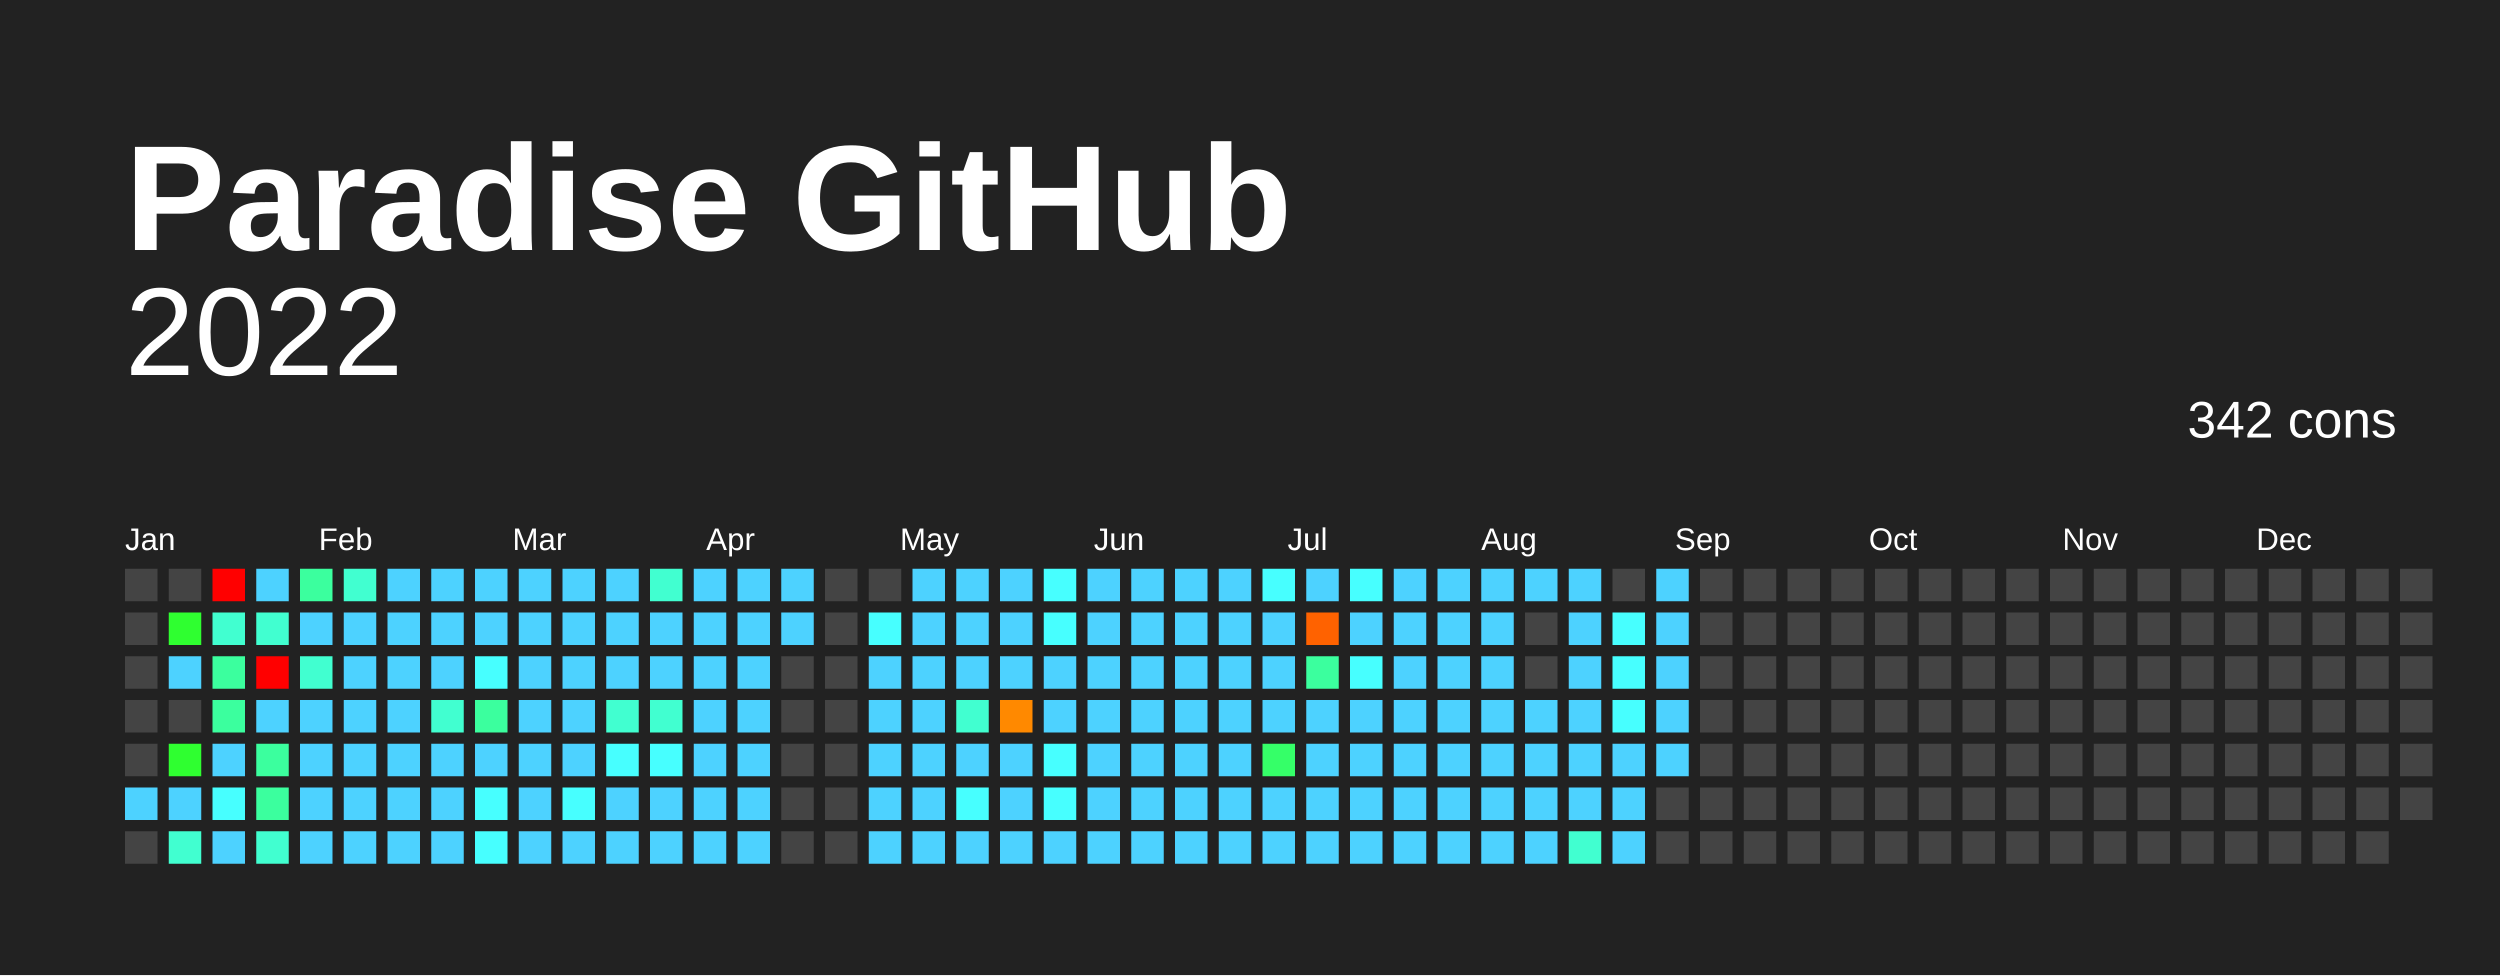
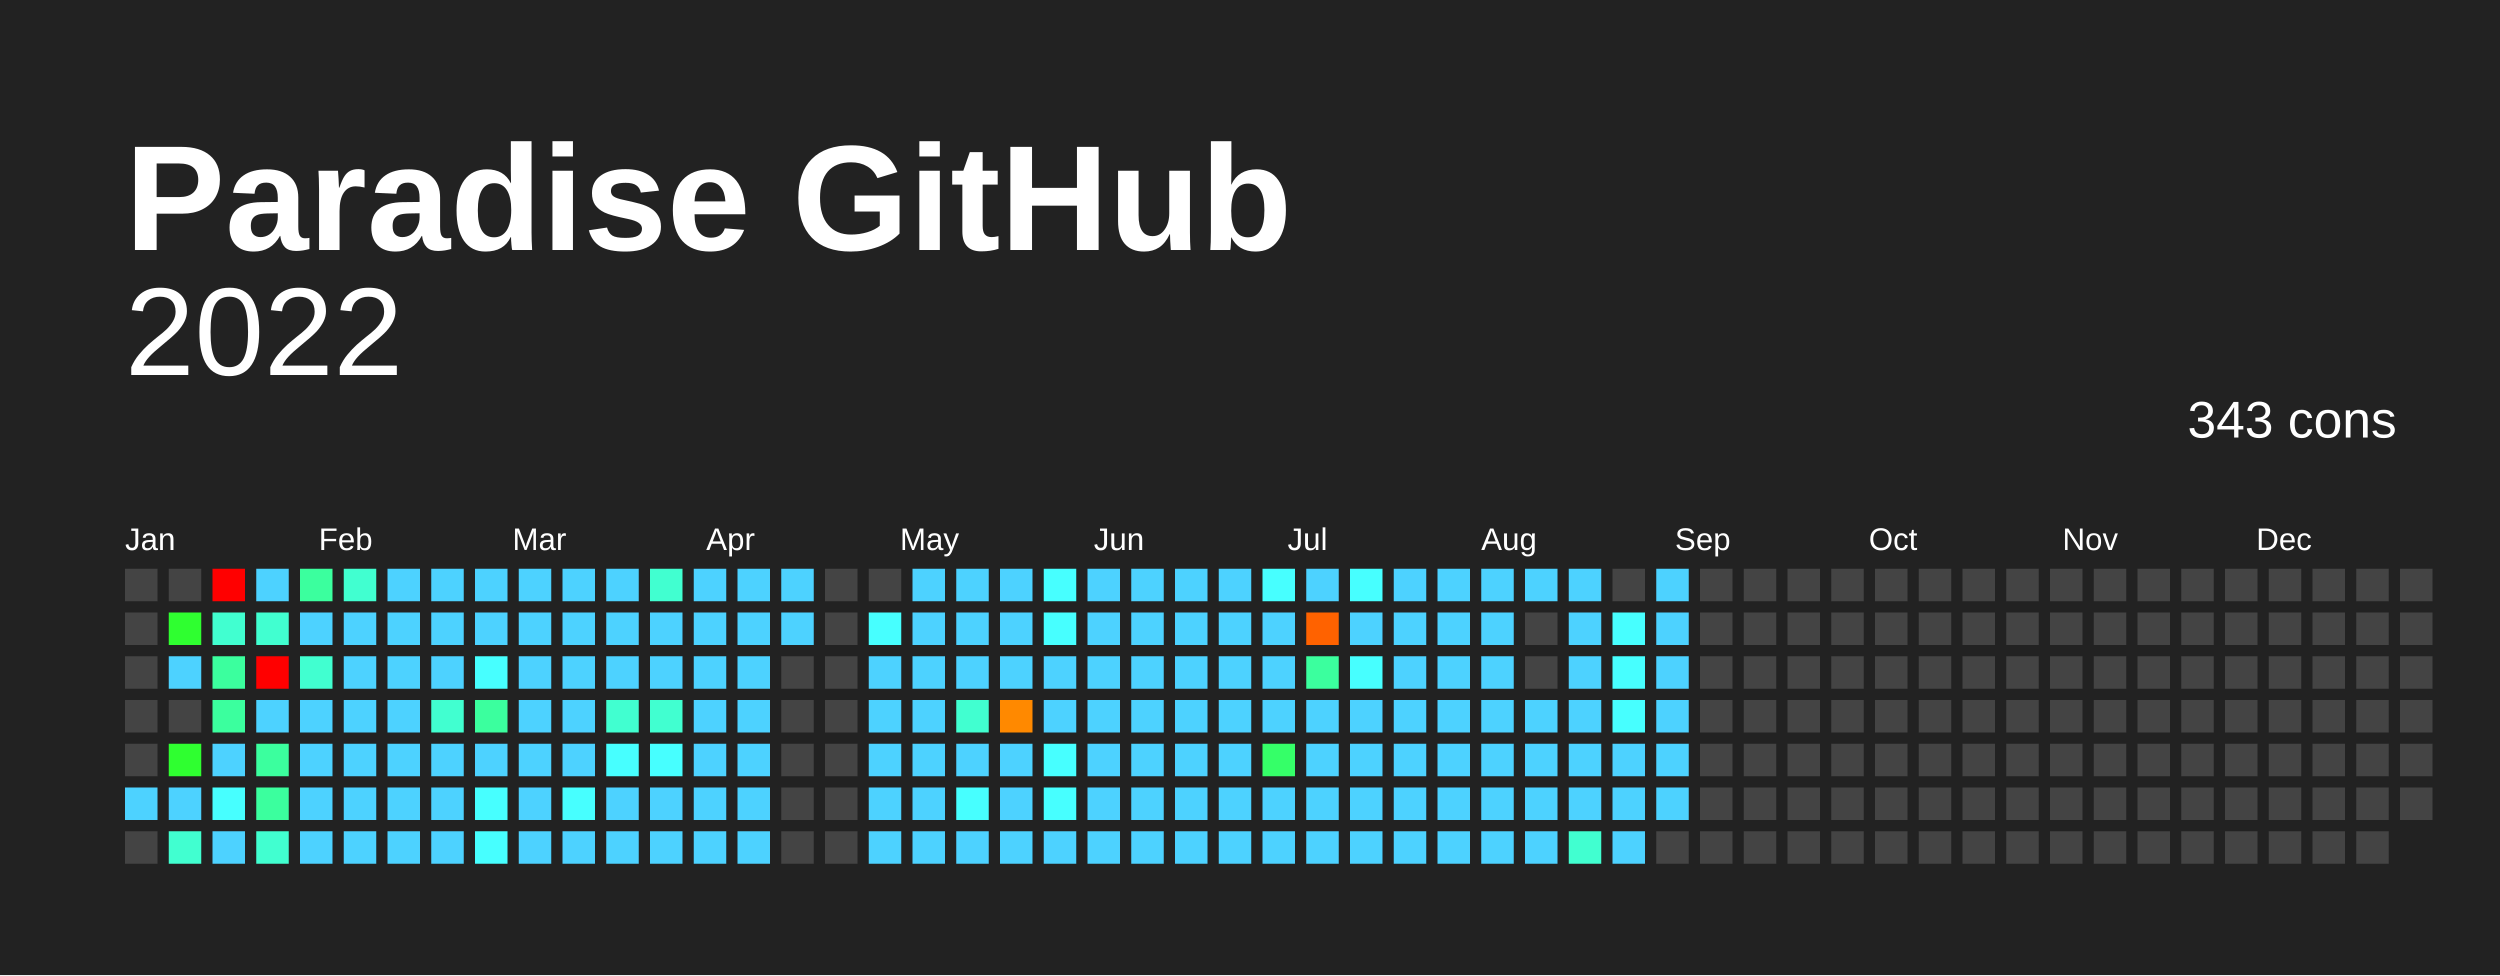
<svg xmlns="http://www.w3.org/2000/svg" baseProfile="full" height="78mm" version="1.1" viewBox="0,0,200,78" width="200mm">
  <defs />
  <rect fill="#222222" height="78" width="200" x="0" y="0" />
  <text fill="#FFFFFF" style="font-size:12px; font-family:Arial; font-weight:bold;" x="10" y="20">Paradise GitHub</text>
  <text alignment-baseline="hanging" fill="#FFFFFF" style="font-size:10.0px; font-family:Arial;" x="10" y="30">2022</text>
-   <text alignment-baseline="hanging" fill="#FFFFFF" style="font-size:4.125px; font-family:Arial;" x="175" y="35">342 cons</text>
+   <text alignment-baseline="hanging" fill="#FFFFFF" style="font-size:4.125px; font-family:Arial;" x="175" y="35">343 cons</text>
  <text fill="#FFFFFF" style="font-size:2.5px; font-family:Arial" x="10.0" y="44">Jan</text>
  <text fill="#FFFFFF" style="font-size:2.5px; font-family:Arial" x="25.5" y="44">Feb</text>
  <text fill="#FFFFFF" style="font-size:2.5px; font-family:Arial" x="41.0" y="44">Mar</text>
  <text fill="#FFFFFF" style="font-size:2.5px; font-family:Arial" x="56.5" y="44">Apr</text>
  <text fill="#FFFFFF" style="font-size:2.5px; font-family:Arial" x="72.0" y="44">May</text>
  <text fill="#FFFFFF" style="font-size:2.5px; font-family:Arial" x="87.5" y="44">Jun</text>
  <text fill="#FFFFFF" style="font-size:2.5px; font-family:Arial" x="103.0" y="44">Jul</text>
  <text fill="#FFFFFF" style="font-size:2.5px; font-family:Arial" x="118.5" y="44">Aug</text>
  <text fill="#FFFFFF" style="font-size:2.5px; font-family:Arial" x="134.0" y="44">Sep</text>
  <text fill="#FFFFFF" style="font-size:2.5px; font-family:Arial" x="149.5" y="44">Oct</text>
  <text fill="#FFFFFF" style="font-size:2.5px; font-family:Arial" x="165.0" y="44">Nov</text>
  <text fill="#FFFFFF" style="font-size:2.5px; font-family:Arial" x="180.5" y="44">Dec</text>
  <rect fill="#444444" height="2.6" width="2.6" x="10.0" y="45.5" />
  <rect fill="#444444" height="2.6" width="2.6" x="10.0" y="49.0" />
  <rect fill="#444444" height="2.6" width="2.6" x="10.0" y="52.5" />
  <rect fill="#444444" height="2.6" width="2.6" x="10.0" y="56.0" />
  <rect fill="#444444" height="2.6" width="2.6" x="10.0" y="59.5" />
  <rect fill="#4dd2ff" height="2.6" width="2.6" x="10.0" y="63.0" />
  <rect fill="#444444" height="2.6" width="2.6" x="10.0" y="66.5" />
  <rect fill="#444444" height="2.6" width="2.6" x="13.5" y="45.5" />
  <rect fill="#2fff30" height="2.6" width="2.6" x="13.5" y="49.0" />
  <rect fill="#4dd2ff" height="2.6" width="2.6" x="13.5" y="52.5" />
  <rect fill="#444444" height="2.6" width="2.6" x="13.5" y="56.0" />
  <rect fill="#2fff30" height="2.6" width="2.6" x="13.5" y="59.5" />
  <rect fill="#4dd2ff" height="2.6" width="2.6" x="13.5" y="63.0" />
  <rect fill="#41ffd0" height="2.6" width="2.6" x="13.5" y="66.5" />
  <rect fill="red" height="2.6" width="2.6" x="17.0" y="45.5" />
  <rect fill="#41ffd0" height="2.6" width="2.6" x="17.0" y="49.0" />
  <rect fill="#3bff9e" height="2.6" width="2.6" x="17.0" y="52.5" />
  <rect fill="#3bff9e" height="2.6" width="2.6" x="17.0" y="56.0" />
  <rect fill="#4dd2ff" height="2.6" width="2.6" x="17.0" y="59.5" />
  <rect fill="#47ffff" height="2.6" width="2.6" x="17.0" y="63.0" />
  <rect fill="#4dd2ff" height="2.6" width="2.6" x="17.0" y="66.5" />
  <rect fill="#4dd2ff" height="2.6" width="2.6" x="20.5" y="45.5" />
  <rect fill="#41ffd0" height="2.6" width="2.6" x="20.5" y="49.0" />
  <rect fill="red" height="2.6" width="2.6" x="20.5" y="52.5" />
  <rect fill="#4dd2ff" height="2.6" width="2.6" x="20.5" y="56.0" />
  <rect fill="#3bff9e" height="2.6" width="2.6" x="20.5" y="59.5" />
  <rect fill="#3bff9e" height="2.6" width="2.6" x="20.5" y="63.0" />
  <rect fill="#41ffd0" height="2.6" width="2.6" x="20.5" y="66.5" />
  <rect fill="#3bff9e" height="2.6" width="2.6" x="24.0" y="45.5" />
  <rect fill="#4dd2ff" height="2.6" width="2.6" x="24.0" y="49.0" />
  <rect fill="#41ffd0" height="2.6" width="2.6" x="24.0" y="52.5" />
  <rect fill="#4dd2ff" height="2.6" width="2.6" x="24.0" y="56.0" />
  <rect fill="#4dd2ff" height="2.6" width="2.6" x="24.0" y="59.5" />
  <rect fill="#4dd2ff" height="2.6" width="2.6" x="24.0" y="63.0" />
  <rect fill="#4dd2ff" height="2.6" width="2.6" x="24.0" y="66.5" />
  <rect fill="#41ffd0" height="2.6" width="2.6" x="27.5" y="45.5" />
  <rect fill="#4dd2ff" height="2.6" width="2.6" x="27.5" y="49.0" />
  <rect fill="#4dd2ff" height="2.6" width="2.6" x="27.5" y="52.5" />
  <rect fill="#4dd2ff" height="2.6" width="2.6" x="27.5" y="56.0" />
  <rect fill="#4dd2ff" height="2.6" width="2.6" x="27.5" y="59.5" />
  <rect fill="#4dd2ff" height="2.6" width="2.6" x="27.5" y="63.0" />
  <rect fill="#4dd2ff" height="2.6" width="2.6" x="27.5" y="66.5" />
  <rect fill="#4dd2ff" height="2.6" width="2.6" x="31.0" y="45.5" />
  <rect fill="#4dd2ff" height="2.6" width="2.6" x="31.0" y="49.0" />
  <rect fill="#4dd2ff" height="2.6" width="2.6" x="31.0" y="52.5" />
  <rect fill="#4dd2ff" height="2.6" width="2.6" x="31.0" y="56.0" />
  <rect fill="#4dd2ff" height="2.6" width="2.6" x="31.0" y="59.5" />
  <rect fill="#4dd2ff" height="2.6" width="2.6" x="31.0" y="63.0" />
  <rect fill="#4dd2ff" height="2.6" width="2.6" x="31.0" y="66.5" />
  <rect fill="#4dd2ff" height="2.6" width="2.6" x="34.5" y="45.5" />
  <rect fill="#4dd2ff" height="2.6" width="2.6" x="34.5" y="49.0" />
  <rect fill="#4dd2ff" height="2.6" width="2.6" x="34.5" y="52.5" />
  <rect fill="#41ffd0" height="2.6" width="2.6" x="34.5" y="56.0" />
  <rect fill="#4dd2ff" height="2.6" width="2.6" x="34.5" y="59.5" />
  <rect fill="#4dd2ff" height="2.6" width="2.6" x="34.5" y="63.0" />
  <rect fill="#4dd2ff" height="2.6" width="2.6" x="34.5" y="66.5" />
  <rect fill="#4dd2ff" height="2.6" width="2.6" x="38.0" y="45.5" />
  <rect fill="#4dd2ff" height="2.6" width="2.6" x="38.0" y="49.0" />
  <rect fill="#47ffff" height="2.6" width="2.6" x="38.0" y="52.5" />
  <rect fill="#3bff9e" height="2.6" width="2.6" x="38.0" y="56.0" />
  <rect fill="#4dd2ff" height="2.6" width="2.6" x="38.0" y="59.5" />
  <rect fill="#47ffff" height="2.6" width="2.6" x="38.0" y="63.0" />
  <rect fill="#47ffff" height="2.6" width="2.6" x="38.0" y="66.5" />
  <rect fill="#4dd2ff" height="2.6" width="2.6" x="41.5" y="45.5" />
  <rect fill="#4dd2ff" height="2.6" width="2.6" x="41.5" y="49.0" />
  <rect fill="#4dd2ff" height="2.6" width="2.6" x="41.5" y="52.5" />
  <rect fill="#4dd2ff" height="2.6" width="2.6" x="41.5" y="56.0" />
  <rect fill="#4dd2ff" height="2.6" width="2.6" x="41.5" y="59.5" />
  <rect fill="#4dd2ff" height="2.6" width="2.6" x="41.5" y="63.0" />
  <rect fill="#4dd2ff" height="2.6" width="2.6" x="41.5" y="66.5" />
  <rect fill="#4dd2ff" height="2.6" width="2.6" x="45.0" y="45.5" />
  <rect fill="#4dd2ff" height="2.6" width="2.6" x="45.0" y="49.0" />
  <rect fill="#4dd2ff" height="2.6" width="2.6" x="45.0" y="52.5" />
  <rect fill="#4dd2ff" height="2.6" width="2.6" x="45.0" y="56.0" />
  <rect fill="#4dd2ff" height="2.6" width="2.6" x="45.0" y="59.5" />
  <rect fill="#47ffff" height="2.6" width="2.6" x="45.0" y="63.0" />
  <rect fill="#4dd2ff" height="2.6" width="2.6" x="45.0" y="66.5" />
  <rect fill="#4dd2ff" height="2.6" width="2.6" x="48.5" y="45.5" />
  <rect fill="#4dd2ff" height="2.6" width="2.6" x="48.5" y="49.0" />
  <rect fill="#4dd2ff" height="2.6" width="2.6" x="48.5" y="52.5" />
  <rect fill="#41ffd0" height="2.6" width="2.6" x="48.5" y="56.0" />
  <rect fill="#47ffff" height="2.6" width="2.6" x="48.5" y="59.5" />
  <rect fill="#4dd2ff" height="2.6" width="2.6" x="48.5" y="63.0" />
  <rect fill="#4dd2ff" height="2.6" width="2.6" x="48.5" y="66.5" />
  <rect fill="#41ffd0" height="2.6" width="2.6" x="52.0" y="45.5" />
  <rect fill="#4dd2ff" height="2.6" width="2.6" x="52.0" y="49.0" />
  <rect fill="#4dd2ff" height="2.6" width="2.6" x="52.0" y="52.5" />
  <rect fill="#41ffd0" height="2.6" width="2.6" x="52.0" y="56.0" />
  <rect fill="#47ffff" height="2.6" width="2.6" x="52.0" y="59.5" />
  <rect fill="#4dd2ff" height="2.6" width="2.6" x="52.0" y="63.0" />
  <rect fill="#4dd2ff" height="2.6" width="2.6" x="52.0" y="66.5" />
  <rect fill="#4dd2ff" height="2.6" width="2.6" x="55.5" y="45.5" />
  <rect fill="#4dd2ff" height="2.6" width="2.6" x="55.5" y="49.0" />
  <rect fill="#4dd2ff" height="2.6" width="2.6" x="55.5" y="52.5" />
  <rect fill="#4dd2ff" height="2.6" width="2.6" x="55.5" y="56.0" />
  <rect fill="#4dd2ff" height="2.6" width="2.6" x="55.5" y="59.5" />
  <rect fill="#4dd2ff" height="2.6" width="2.6" x="55.5" y="63.0" />
  <rect fill="#4dd2ff" height="2.6" width="2.6" x="55.5" y="66.5" />
  <rect fill="#4dd2ff" height="2.6" width="2.6" x="59.0" y="45.5" />
  <rect fill="#4dd2ff" height="2.6" width="2.6" x="59.0" y="49.0" />
  <rect fill="#4dd2ff" height="2.6" width="2.6" x="59.0" y="52.5" />
  <rect fill="#4dd2ff" height="2.6" width="2.6" x="59.0" y="56.0" />
  <rect fill="#4dd2ff" height="2.6" width="2.6" x="59.0" y="59.5" />
  <rect fill="#4dd2ff" height="2.6" width="2.6" x="59.0" y="63.0" />
  <rect fill="#4dd2ff" height="2.6" width="2.6" x="59.0" y="66.5" />
  <rect fill="#4dd2ff" height="2.6" width="2.6" x="62.5" y="45.5" />
  <rect fill="#4dd2ff" height="2.6" width="2.6" x="62.5" y="49.0" />
  <rect fill="#444444" height="2.6" width="2.6" x="62.5" y="52.5" />
  <rect fill="#444444" height="2.6" width="2.6" x="62.5" y="56.0" />
  <rect fill="#444444" height="2.6" width="2.6" x="62.5" y="59.5" />
  <rect fill="#444444" height="2.6" width="2.6" x="62.5" y="63.0" />
  <rect fill="#444444" height="2.6" width="2.6" x="62.5" y="66.5" />
  <rect fill="#444444" height="2.6" width="2.6" x="66.0" y="45.5" />
  <rect fill="#444444" height="2.6" width="2.6" x="66.0" y="49.0" />
  <rect fill="#444444" height="2.6" width="2.6" x="66.0" y="52.5" />
  <rect fill="#444444" height="2.6" width="2.6" x="66.0" y="56.0" />
  <rect fill="#444444" height="2.6" width="2.6" x="66.0" y="59.5" />
  <rect fill="#444444" height="2.6" width="2.6" x="66.0" y="63.0" />
  <rect fill="#444444" height="2.6" width="2.6" x="66.0" y="66.5" />
  <rect fill="#444444" height="2.6" width="2.6" x="69.5" y="45.5" />
  <rect fill="#47ffff" height="2.6" width="2.6" x="69.5" y="49.0" />
  <rect fill="#4dd2ff" height="2.6" width="2.6" x="69.5" y="52.5" />
  <rect fill="#4dd2ff" height="2.6" width="2.6" x="69.5" y="56.0" />
  <rect fill="#4dd2ff" height="2.6" width="2.6" x="69.5" y="59.5" />
  <rect fill="#4dd2ff" height="2.6" width="2.6" x="69.5" y="63.0" />
  <rect fill="#4dd2ff" height="2.6" width="2.6" x="69.5" y="66.5" />
  <rect fill="#4dd2ff" height="2.6" width="2.6" x="73.0" y="45.5" />
  <rect fill="#4dd2ff" height="2.6" width="2.6" x="73.0" y="49.0" />
  <rect fill="#4dd2ff" height="2.6" width="2.6" x="73.0" y="52.5" />
  <rect fill="#4dd2ff" height="2.6" width="2.6" x="73.0" y="56.0" />
  <rect fill="#4dd2ff" height="2.6" width="2.6" x="73.0" y="59.5" />
  <rect fill="#4dd2ff" height="2.6" width="2.6" x="73.0" y="63.0" />
  <rect fill="#4dd2ff" height="2.6" width="2.6" x="73.0" y="66.5" />
  <rect fill="#4dd2ff" height="2.6" width="2.6" x="76.5" y="45.5" />
  <rect fill="#4dd2ff" height="2.6" width="2.6" x="76.5" y="49.0" />
  <rect fill="#4dd2ff" height="2.6" width="2.6" x="76.5" y="52.5" />
  <rect fill="#41ffd0" height="2.6" width="2.6" x="76.5" y="56.0" />
  <rect fill="#4dd2ff" height="2.6" width="2.6" x="76.5" y="59.5" />
  <rect fill="#47ffff" height="2.6" width="2.6" x="76.5" y="63.0" />
  <rect fill="#4dd2ff" height="2.6" width="2.6" x="76.5" y="66.5" />
  <rect fill="#4dd2ff" height="2.6" width="2.6" x="80.0" y="45.5" />
  <rect fill="#4dd2ff" height="2.6" width="2.6" x="80.0" y="49.0" />
  <rect fill="#4dd2ff" height="2.6" width="2.6" x="80.0" y="52.5" />
  <rect fill="#ff8900" height="2.6" width="2.6" x="80.0" y="56.0" />
  <rect fill="#4dd2ff" height="2.6" width="2.6" x="80.0" y="59.5" />
  <rect fill="#4dd2ff" height="2.6" width="2.6" x="80.0" y="63.0" />
  <rect fill="#4dd2ff" height="2.6" width="2.6" x="80.0" y="66.5" />
  <rect fill="#47ffff" height="2.6" width="2.6" x="83.5" y="45.5" />
  <rect fill="#47ffff" height="2.6" width="2.6" x="83.5" y="49.0" />
  <rect fill="#4dd2ff" height="2.6" width="2.6" x="83.5" y="52.5" />
  <rect fill="#4dd2ff" height="2.6" width="2.6" x="83.5" y="56.0" />
  <rect fill="#47ffff" height="2.6" width="2.6" x="83.5" y="59.5" />
  <rect fill="#47ffff" height="2.6" width="2.6" x="83.5" y="63.0" />
  <rect fill="#4dd2ff" height="2.6" width="2.6" x="83.5" y="66.5" />
  <rect fill="#4dd2ff" height="2.6" width="2.6" x="87.0" y="45.5" />
  <rect fill="#4dd2ff" height="2.6" width="2.6" x="87.0" y="49.0" />
  <rect fill="#4dd2ff" height="2.6" width="2.6" x="87.0" y="52.5" />
  <rect fill="#4dd2ff" height="2.6" width="2.6" x="87.0" y="56.0" />
  <rect fill="#4dd2ff" height="2.6" width="2.6" x="87.0" y="59.5" />
  <rect fill="#4dd2ff" height="2.6" width="2.6" x="87.0" y="63.0" />
  <rect fill="#4dd2ff" height="2.6" width="2.6" x="87.0" y="66.5" />
  <rect fill="#4dd2ff" height="2.6" width="2.6" x="90.5" y="45.5" />
  <rect fill="#4dd2ff" height="2.6" width="2.6" x="90.5" y="49.0" />
  <rect fill="#4dd2ff" height="2.6" width="2.6" x="90.5" y="52.5" />
  <rect fill="#4dd2ff" height="2.6" width="2.6" x="90.5" y="56.0" />
  <rect fill="#4dd2ff" height="2.6" width="2.6" x="90.5" y="59.5" />
  <rect fill="#4dd2ff" height="2.6" width="2.6" x="90.5" y="63.0" />
  <rect fill="#4dd2ff" height="2.6" width="2.6" x="90.5" y="66.5" />
  <rect fill="#4dd2ff" height="2.6" width="2.6" x="94.0" y="45.5" />
  <rect fill="#4dd2ff" height="2.6" width="2.6" x="94.0" y="49.0" />
  <rect fill="#4dd2ff" height="2.6" width="2.6" x="94.0" y="52.5" />
  <rect fill="#4dd2ff" height="2.6" width="2.6" x="94.0" y="56.0" />
  <rect fill="#4dd2ff" height="2.6" width="2.6" x="94.0" y="59.5" />
  <rect fill="#4dd2ff" height="2.6" width="2.6" x="94.0" y="63.0" />
  <rect fill="#4dd2ff" height="2.6" width="2.6" x="94.0" y="66.5" />
  <rect fill="#4dd2ff" height="2.6" width="2.6" x="97.5" y="45.5" />
  <rect fill="#4dd2ff" height="2.6" width="2.6" x="97.5" y="49.0" />
  <rect fill="#4dd2ff" height="2.6" width="2.6" x="97.5" y="52.5" />
  <rect fill="#4dd2ff" height="2.6" width="2.6" x="97.5" y="56.0" />
  <rect fill="#4dd2ff" height="2.6" width="2.6" x="97.5" y="59.5" />
  <rect fill="#4dd2ff" height="2.6" width="2.6" x="97.5" y="63.0" />
  <rect fill="#4dd2ff" height="2.6" width="2.6" x="97.5" y="66.5" />
  <rect fill="#47ffff" height="2.6" width="2.6" x="101.0" y="45.5" />
  <rect fill="#4dd2ff" height="2.6" width="2.6" x="101.0" y="49.0" />
  <rect fill="#4dd2ff" height="2.6" width="2.6" x="101.0" y="52.5" />
  <rect fill="#4dd2ff" height="2.6" width="2.6" x="101.0" y="56.0" />
  <rect fill="#35ff68" height="2.6" width="2.6" x="101.0" y="59.5" />
  <rect fill="#4dd2ff" height="2.6" width="2.6" x="101.0" y="63.0" />
  <rect fill="#4dd2ff" height="2.6" width="2.6" x="101.0" y="66.5" />
  <rect fill="#4dd2ff" height="2.6" width="2.6" x="104.5" y="45.5" />
  <rect fill="#ff6200" height="2.6" width="2.6" x="104.5" y="49.0" />
  <rect fill="#3bff9e" height="2.6" width="2.6" x="104.5" y="52.5" />
  <rect fill="#4dd2ff" height="2.6" width="2.6" x="104.5" y="56.0" />
  <rect fill="#4dd2ff" height="2.6" width="2.6" x="104.5" y="59.5" />
  <rect fill="#4dd2ff" height="2.6" width="2.6" x="104.5" y="63.0" />
  <rect fill="#4dd2ff" height="2.6" width="2.6" x="104.5" y="66.5" />
  <rect fill="#47ffff" height="2.6" width="2.6" x="108.0" y="45.5" />
  <rect fill="#4dd2ff" height="2.6" width="2.6" x="108.0" y="49.0" />
  <rect fill="#47ffff" height="2.6" width="2.6" x="108.0" y="52.5" />
  <rect fill="#4dd2ff" height="2.6" width="2.6" x="108.0" y="56.0" />
  <rect fill="#4dd2ff" height="2.6" width="2.6" x="108.0" y="59.5" />
  <rect fill="#4dd2ff" height="2.6" width="2.6" x="108.0" y="63.0" />
  <rect fill="#4dd2ff" height="2.6" width="2.6" x="108.0" y="66.5" />
  <rect fill="#4dd2ff" height="2.6" width="2.6" x="111.5" y="45.5" />
  <rect fill="#4dd2ff" height="2.6" width="2.6" x="111.5" y="49.0" />
  <rect fill="#4dd2ff" height="2.6" width="2.6" x="111.5" y="52.5" />
  <rect fill="#4dd2ff" height="2.6" width="2.6" x="111.5" y="56.0" />
  <rect fill="#4dd2ff" height="2.6" width="2.6" x="111.5" y="59.5" />
  <rect fill="#4dd2ff" height="2.6" width="2.6" x="111.5" y="63.0" />
  <rect fill="#4dd2ff" height="2.6" width="2.6" x="111.5" y="66.5" />
  <rect fill="#4dd2ff" height="2.6" width="2.6" x="115.0" y="45.5" />
  <rect fill="#4dd2ff" height="2.6" width="2.6" x="115.0" y="49.0" />
  <rect fill="#4dd2ff" height="2.6" width="2.6" x="115.0" y="52.5" />
  <rect fill="#4dd2ff" height="2.6" width="2.6" x="115.0" y="56.0" />
  <rect fill="#4dd2ff" height="2.6" width="2.6" x="115.0" y="59.5" />
  <rect fill="#4dd2ff" height="2.6" width="2.6" x="115.0" y="63.0" />
  <rect fill="#4dd2ff" height="2.6" width="2.6" x="115.0" y="66.5" />
  <rect fill="#4dd2ff" height="2.6" width="2.6" x="118.5" y="45.5" />
  <rect fill="#4dd2ff" height="2.6" width="2.6" x="118.5" y="49.0" />
  <rect fill="#4dd2ff" height="2.6" width="2.6" x="118.5" y="52.5" />
  <rect fill="#4dd2ff" height="2.6" width="2.6" x="118.5" y="56.0" />
  <rect fill="#4dd2ff" height="2.6" width="2.6" x="118.5" y="59.5" />
  <rect fill="#4dd2ff" height="2.6" width="2.6" x="118.5" y="63.0" />
  <rect fill="#4dd2ff" height="2.6" width="2.6" x="118.5" y="66.5" />
  <rect fill="#4dd2ff" height="2.6" width="2.6" x="122.0" y="45.5" />
  <rect fill="#444444" height="2.6" width="2.6" x="122.0" y="49.0" />
  <rect fill="#444444" height="2.6" width="2.6" x="122.0" y="52.5" />
  <rect fill="#4dd2ff" height="2.6" width="2.6" x="122.0" y="56.0" />
  <rect fill="#4dd2ff" height="2.6" width="2.6" x="122.0" y="59.5" />
  <rect fill="#4dd2ff" height="2.6" width="2.6" x="122.0" y="63.0" />
  <rect fill="#4dd2ff" height="2.6" width="2.6" x="122.0" y="66.5" />
  <rect fill="#4dd2ff" height="2.6" width="2.6" x="125.5" y="45.5" />
  <rect fill="#4dd2ff" height="2.6" width="2.6" x="125.5" y="49.0" />
  <rect fill="#4dd2ff" height="2.6" width="2.6" x="125.5" y="52.5" />
  <rect fill="#4dd2ff" height="2.6" width="2.6" x="125.5" y="56.0" />
  <rect fill="#4dd2ff" height="2.6" width="2.6" x="125.5" y="59.5" />
  <rect fill="#4dd2ff" height="2.6" width="2.6" x="125.5" y="63.0" />
  <rect fill="#41ffd0" height="2.6" width="2.6" x="125.5" y="66.5" />
  <rect fill="#444444" height="2.6" width="2.6" x="129.0" y="45.5" />
  <rect fill="#47ffff" height="2.6" width="2.6" x="129.0" y="49.0" />
  <rect fill="#47ffff" height="2.6" width="2.6" x="129.0" y="52.5" />
  <rect fill="#47ffff" height="2.6" width="2.6" x="129.0" y="56.0" />
  <rect fill="#4dd2ff" height="2.6" width="2.6" x="129.0" y="59.5" />
  <rect fill="#4dd2ff" height="2.6" width="2.6" x="129.0" y="63.0" />
  <rect fill="#4dd2ff" height="2.6" width="2.6" x="129.0" y="66.5" />
  <rect fill="#4dd2ff" height="2.6" width="2.6" x="132.5" y="45.5" />
  <rect fill="#4dd2ff" height="2.6" width="2.6" x="132.5" y="49.0" />
  <rect fill="#4dd2ff" height="2.6" width="2.6" x="132.5" y="52.5" />
  <rect fill="#4dd2ff" height="2.6" width="2.6" x="132.5" y="56.0" />
  <rect fill="#4dd2ff" height="2.6" width="2.6" x="132.5" y="59.5" />
-   <rect fill="#444444" height="2.6" width="2.6" x="132.5" y="63.0" />
+   <rect fill="#4dd2ff" height="2.6" width="2.6" x="132.5" y="63.0" />
  <rect fill="#444444" height="2.6" width="2.6" x="132.5" y="66.5" />
  <rect fill="#444444" height="2.6" width="2.6" x="136.0" y="45.5" />
  <rect fill="#444444" height="2.6" width="2.6" x="136.0" y="49.0" />
  <rect fill="#444444" height="2.6" width="2.6" x="136.0" y="52.5" />
  <rect fill="#444444" height="2.6" width="2.6" x="136.0" y="56.0" />
  <rect fill="#444444" height="2.6" width="2.6" x="136.0" y="59.5" />
  <rect fill="#444444" height="2.6" width="2.6" x="136.0" y="63.0" />
  <rect fill="#444444" height="2.6" width="2.6" x="136.0" y="66.5" />
  <rect fill="#444444" height="2.6" width="2.6" x="139.5" y="45.5" />
  <rect fill="#444444" height="2.6" width="2.6" x="139.5" y="49.0" />
  <rect fill="#444444" height="2.6" width="2.6" x="139.5" y="52.5" />
  <rect fill="#444444" height="2.6" width="2.6" x="139.5" y="56.0" />
  <rect fill="#444444" height="2.6" width="2.6" x="139.5" y="59.5" />
  <rect fill="#444444" height="2.6" width="2.6" x="139.5" y="63.0" />
  <rect fill="#444444" height="2.6" width="2.6" x="139.5" y="66.5" />
  <rect fill="#444444" height="2.6" width="2.6" x="143.0" y="45.5" />
  <rect fill="#444444" height="2.6" width="2.6" x="143.0" y="49.0" />
  <rect fill="#444444" height="2.6" width="2.6" x="143.0" y="52.5" />
  <rect fill="#444444" height="2.6" width="2.6" x="143.0" y="56.0" />
  <rect fill="#444444" height="2.6" width="2.6" x="143.0" y="59.5" />
  <rect fill="#444444" height="2.6" width="2.6" x="143.0" y="63.0" />
  <rect fill="#444444" height="2.6" width="2.6" x="143.0" y="66.5" />
  <rect fill="#444444" height="2.6" width="2.6" x="146.5" y="45.5" />
  <rect fill="#444444" height="2.6" width="2.6" x="146.5" y="49.0" />
  <rect fill="#444444" height="2.6" width="2.6" x="146.5" y="52.5" />
  <rect fill="#444444" height="2.6" width="2.6" x="146.5" y="56.0" />
  <rect fill="#444444" height="2.6" width="2.6" x="146.5" y="59.5" />
  <rect fill="#444444" height="2.6" width="2.6" x="146.5" y="63.0" />
  <rect fill="#444444" height="2.6" width="2.6" x="146.5" y="66.5" />
  <rect fill="#444444" height="2.6" width="2.6" x="150.0" y="45.5" />
  <rect fill="#444444" height="2.6" width="2.6" x="150.0" y="49.0" />
  <rect fill="#444444" height="2.6" width="2.6" x="150.0" y="52.5" />
  <rect fill="#444444" height="2.6" width="2.6" x="150.0" y="56.0" />
  <rect fill="#444444" height="2.6" width="2.6" x="150.0" y="59.5" />
  <rect fill="#444444" height="2.6" width="2.6" x="150.0" y="63.0" />
  <rect fill="#444444" height="2.6" width="2.6" x="150.0" y="66.5" />
  <rect fill="#444444" height="2.6" width="2.6" x="153.5" y="45.5" />
  <rect fill="#444444" height="2.6" width="2.6" x="153.5" y="49.0" />
  <rect fill="#444444" height="2.6" width="2.6" x="153.5" y="52.5" />
  <rect fill="#444444" height="2.6" width="2.6" x="153.5" y="56.0" />
  <rect fill="#444444" height="2.6" width="2.6" x="153.5" y="59.5" />
  <rect fill="#444444" height="2.6" width="2.6" x="153.5" y="63.0" />
  <rect fill="#444444" height="2.6" width="2.6" x="153.5" y="66.5" />
  <rect fill="#444444" height="2.6" width="2.6" x="157.0" y="45.5" />
  <rect fill="#444444" height="2.6" width="2.6" x="157.0" y="49.0" />
  <rect fill="#444444" height="2.6" width="2.6" x="157.0" y="52.5" />
  <rect fill="#444444" height="2.6" width="2.6" x="157.0" y="56.0" />
  <rect fill="#444444" height="2.6" width="2.6" x="157.0" y="59.5" />
  <rect fill="#444444" height="2.6" width="2.6" x="157.0" y="63.0" />
  <rect fill="#444444" height="2.6" width="2.6" x="157.0" y="66.5" />
  <rect fill="#444444" height="2.6" width="2.6" x="160.5" y="45.5" />
  <rect fill="#444444" height="2.6" width="2.6" x="160.5" y="49.0" />
  <rect fill="#444444" height="2.6" width="2.6" x="160.5" y="52.5" />
  <rect fill="#444444" height="2.6" width="2.6" x="160.5" y="56.0" />
  <rect fill="#444444" height="2.6" width="2.6" x="160.5" y="59.5" />
  <rect fill="#444444" height="2.6" width="2.6" x="160.5" y="63.0" />
  <rect fill="#444444" height="2.6" width="2.6" x="160.5" y="66.5" />
  <rect fill="#444444" height="2.6" width="2.6" x="164.0" y="45.5" />
  <rect fill="#444444" height="2.6" width="2.6" x="164.0" y="49.0" />
  <rect fill="#444444" height="2.6" width="2.6" x="164.0" y="52.5" />
  <rect fill="#444444" height="2.6" width="2.6" x="164.0" y="56.0" />
  <rect fill="#444444" height="2.6" width="2.6" x="164.0" y="59.5" />
  <rect fill="#444444" height="2.6" width="2.6" x="164.0" y="63.0" />
  <rect fill="#444444" height="2.6" width="2.6" x="164.0" y="66.5" />
  <rect fill="#444444" height="2.6" width="2.6" x="167.5" y="45.5" />
  <rect fill="#444444" height="2.6" width="2.6" x="167.5" y="49.0" />
  <rect fill="#444444" height="2.6" width="2.6" x="167.5" y="52.5" />
  <rect fill="#444444" height="2.6" width="2.6" x="167.5" y="56.0" />
  <rect fill="#444444" height="2.6" width="2.6" x="167.5" y="59.5" />
  <rect fill="#444444" height="2.6" width="2.6" x="167.5" y="63.0" />
  <rect fill="#444444" height="2.6" width="2.6" x="167.5" y="66.5" />
  <rect fill="#444444" height="2.6" width="2.6" x="171.0" y="45.5" />
  <rect fill="#444444" height="2.6" width="2.6" x="171.0" y="49.0" />
  <rect fill="#444444" height="2.6" width="2.6" x="171.0" y="52.5" />
  <rect fill="#444444" height="2.6" width="2.6" x="171.0" y="56.0" />
  <rect fill="#444444" height="2.6" width="2.6" x="171.0" y="59.5" />
  <rect fill="#444444" height="2.6" width="2.6" x="171.0" y="63.0" />
  <rect fill="#444444" height="2.6" width="2.6" x="171.0" y="66.5" />
  <rect fill="#444444" height="2.6" width="2.6" x="174.5" y="45.5" />
  <rect fill="#444444" height="2.6" width="2.6" x="174.5" y="49.0" />
  <rect fill="#444444" height="2.6" width="2.6" x="174.5" y="52.5" />
  <rect fill="#444444" height="2.6" width="2.6" x="174.5" y="56.0" />
  <rect fill="#444444" height="2.6" width="2.6" x="174.5" y="59.5" />
  <rect fill="#444444" height="2.6" width="2.6" x="174.5" y="63.0" />
  <rect fill="#444444" height="2.6" width="2.6" x="174.5" y="66.5" />
  <rect fill="#444444" height="2.6" width="2.6" x="178.0" y="45.5" />
  <rect fill="#444444" height="2.6" width="2.6" x="178.0" y="49.0" />
  <rect fill="#444444" height="2.6" width="2.6" x="178.0" y="52.5" />
  <rect fill="#444444" height="2.6" width="2.6" x="178.0" y="56.0" />
  <rect fill="#444444" height="2.6" width="2.6" x="178.0" y="59.5" />
  <rect fill="#444444" height="2.6" width="2.6" x="178.0" y="63.0" />
  <rect fill="#444444" height="2.6" width="2.6" x="178.0" y="66.5" />
  <rect fill="#444444" height="2.6" width="2.6" x="181.5" y="45.5" />
  <rect fill="#444444" height="2.6" width="2.6" x="181.5" y="49.0" />
  <rect fill="#444444" height="2.6" width="2.6" x="181.5" y="52.5" />
  <rect fill="#444444" height="2.6" width="2.6" x="181.5" y="56.0" />
  <rect fill="#444444" height="2.6" width="2.6" x="181.5" y="59.5" />
  <rect fill="#444444" height="2.6" width="2.6" x="181.5" y="63.0" />
  <rect fill="#444444" height="2.6" width="2.6" x="181.5" y="66.5" />
  <rect fill="#444444" height="2.6" width="2.6" x="185.0" y="45.5" />
  <rect fill="#444444" height="2.6" width="2.6" x="185.0" y="49.0" />
  <rect fill="#444444" height="2.6" width="2.6" x="185.0" y="52.5" />
  <rect fill="#444444" height="2.6" width="2.6" x="185.0" y="56.0" />
  <rect fill="#444444" height="2.6" width="2.6" x="185.0" y="59.5" />
  <rect fill="#444444" height="2.6" width="2.6" x="185.0" y="63.0" />
  <rect fill="#444444" height="2.6" width="2.6" x="185.0" y="66.5" />
  <rect fill="#444444" height="2.6" width="2.6" x="188.5" y="45.5" />
  <rect fill="#444444" height="2.6" width="2.6" x="188.5" y="49.0" />
  <rect fill="#444444" height="2.6" width="2.6" x="188.5" y="52.5" />
  <rect fill="#444444" height="2.6" width="2.6" x="188.5" y="56.0" />
  <rect fill="#444444" height="2.6" width="2.6" x="188.5" y="59.5" />
  <rect fill="#444444" height="2.6" width="2.6" x="188.5" y="63.0" />
  <rect fill="#444444" height="2.6" width="2.6" x="188.5" y="66.5" />
  <rect fill="#444444" height="2.6" width="2.6" x="192.0" y="45.5" />
  <rect fill="#444444" height="2.6" width="2.6" x="192.0" y="49.0" />
  <rect fill="#444444" height="2.6" width="2.6" x="192.0" y="52.5" />
  <rect fill="#444444" height="2.6" width="2.6" x="192.0" y="56.0" />
  <rect fill="#444444" height="2.6" width="2.6" x="192.0" y="59.5" />
  <rect fill="#444444" height="2.6" width="2.6" x="192.0" y="63.0" />
</svg>
